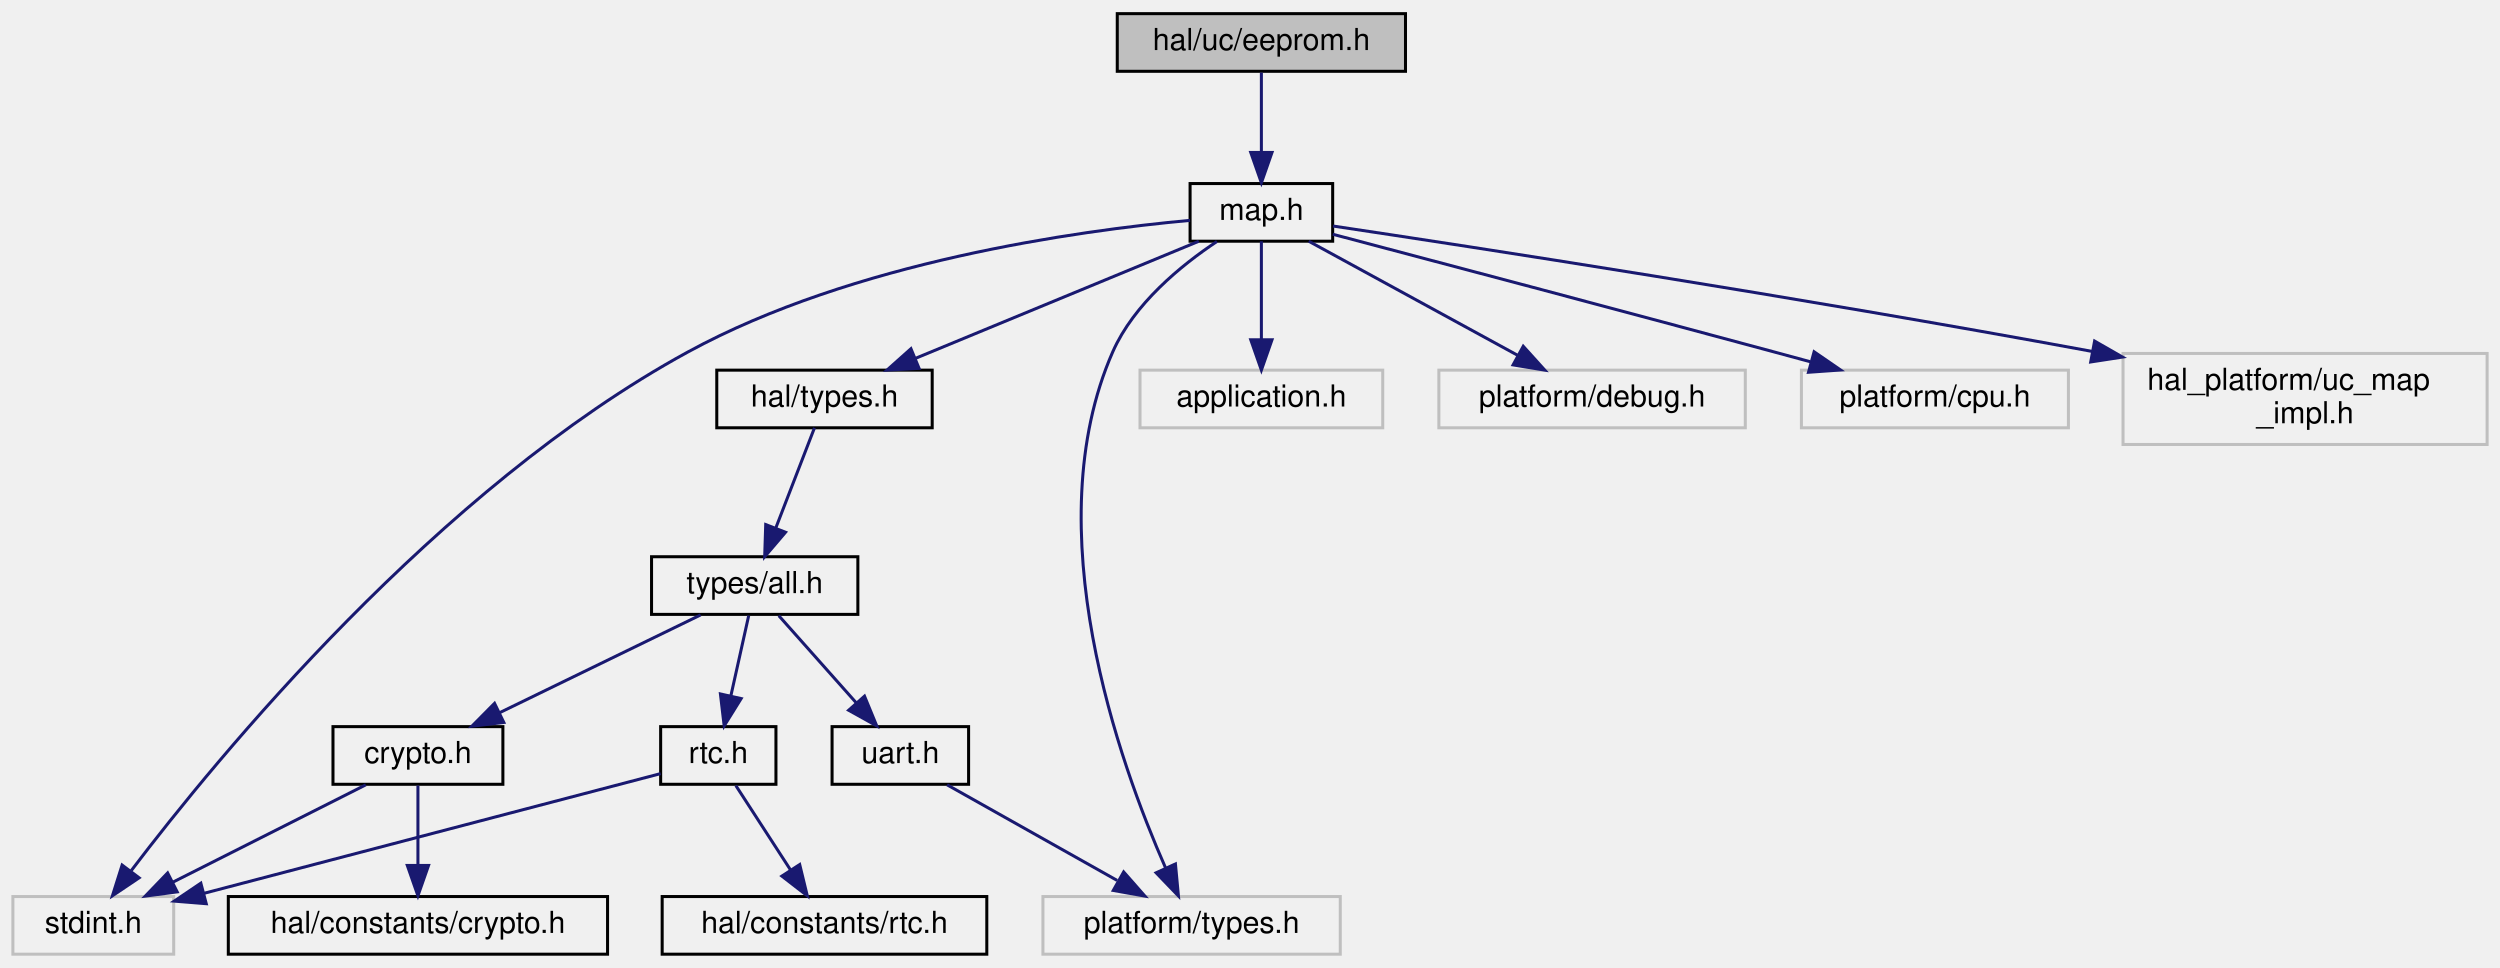
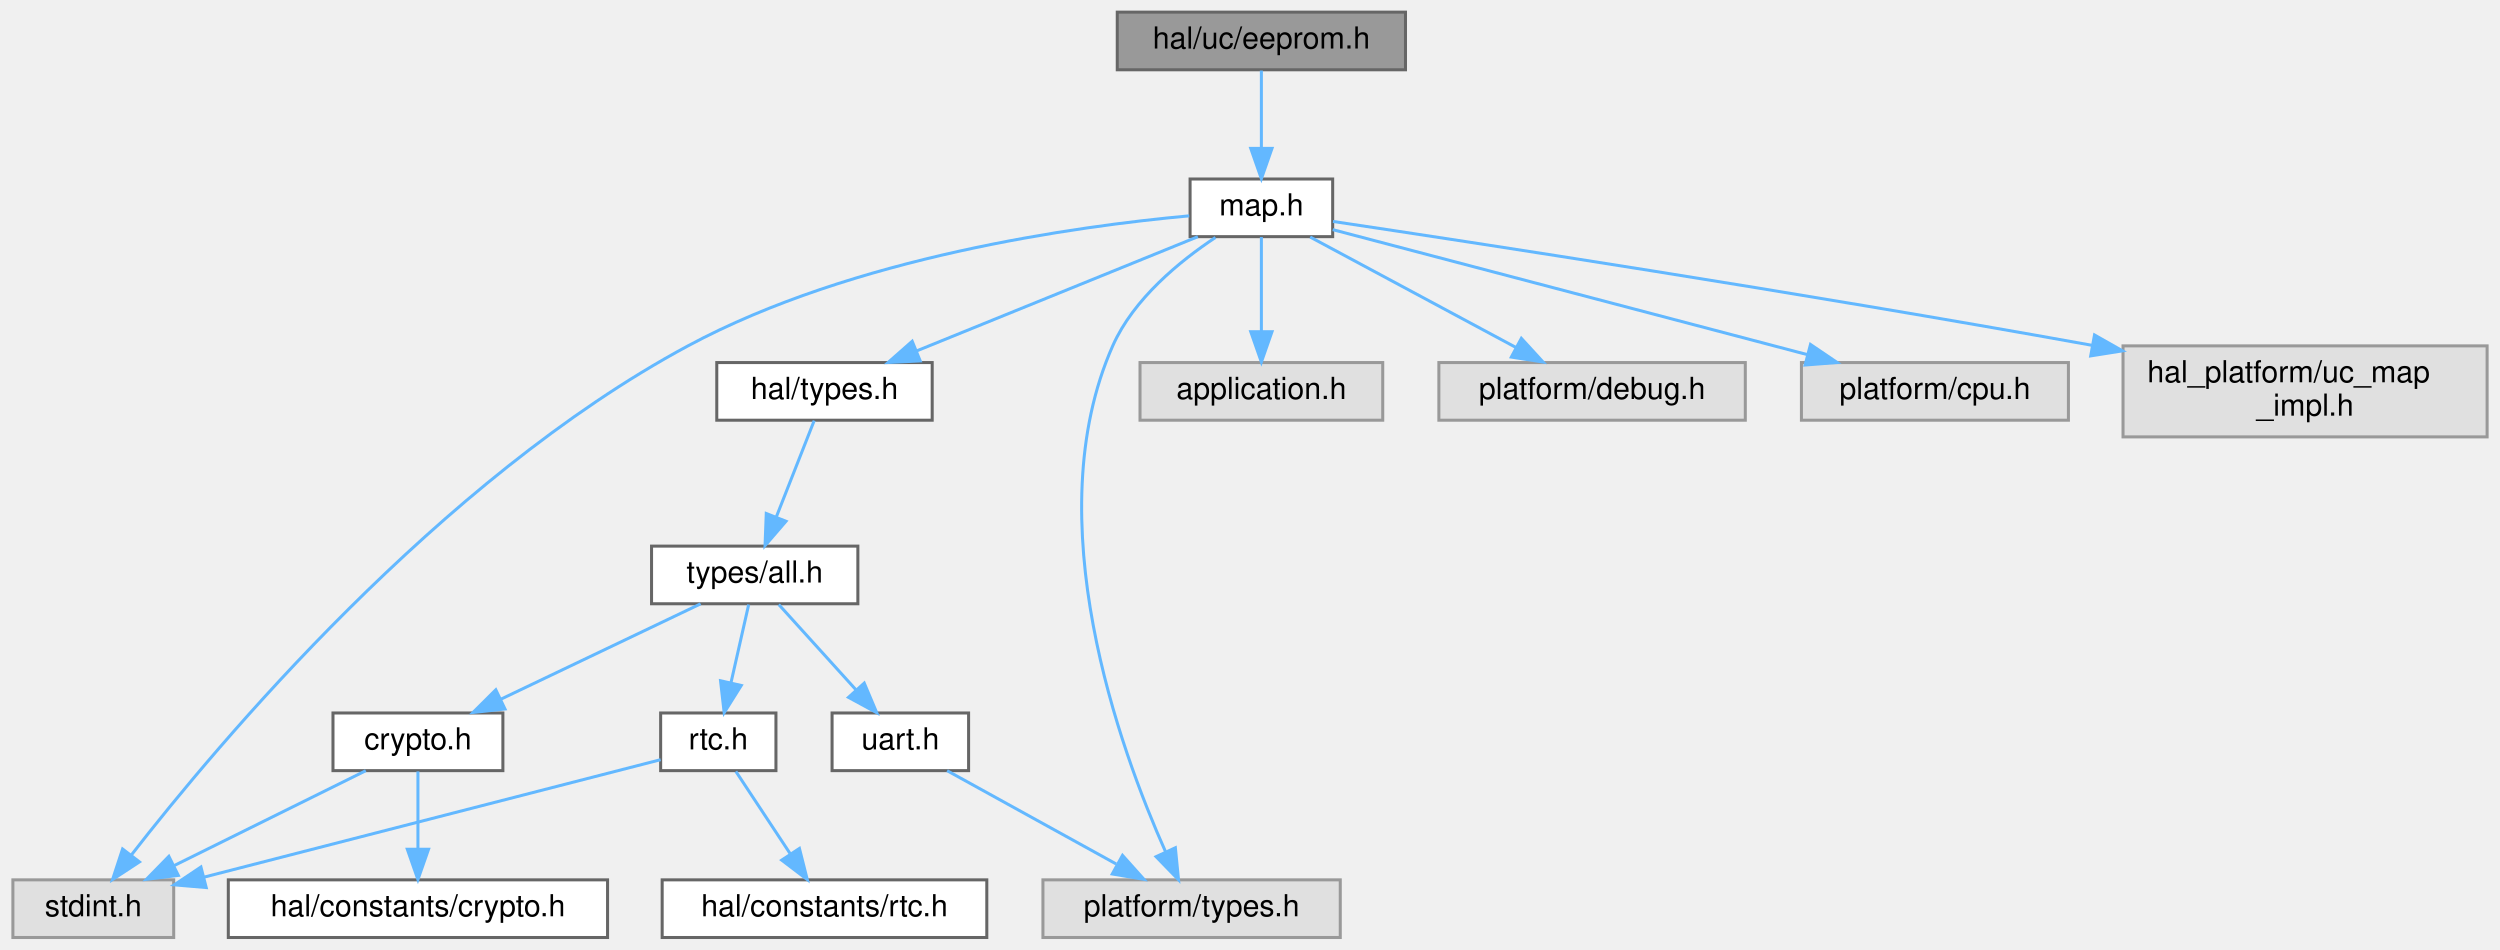
- <svg xmlns="http://www.w3.org/2000/svg" xmlns:xlink="http://www.w3.org/1999/xlink" width="824pt" height="319pt" viewBox="0.00 0.00 823.50 319.00">
-   <g id="graph0" class="graph" transform="scale(1 1) rotate(0) translate(4 315)">
-     <g id="node1" class="node">
-       <g id="a_node1">
+ <svg xmlns="http://www.w3.org/2000/svg" xmlns:xlink="http://www.w3.org/1999/xlink" width="824pt" height="313pt" viewBox="0.00 0.00 823.50 313.00">
+   <g id="graph0" class="graph" transform="scale(1 1) rotate(0) translate(4 309)">
+     <g id="Node000001" class="node">
+       <g id="a_Node000001">
        <a xlink:title="HAL for uC EEPROM peripherals.">
-           <polygon fill="#bfbfbf" stroke="black" points="364,-291.5 364,-310.5 459,-310.5 459,-291.5 364,-291.5" />
-           <text text-anchor="middle" x="411.5" y="-298.5" font-family="Helvetica,sans-Serif" font-size="10.00">hal/uc/eeprom.h</text>
-         </a>
-       </g>
-     </g>
-     <g id="node2" class="node">
-       <g id="a_node2">
+           <polygon fill="#999999" stroke="#666666" points="459,-305 364,-305 364,-286 459,-286 459,-305" />
+           <text text-anchor="middle" x="411.5" y="-293" font-family="Helvetica,sans-Serif" font-size="10.00">hal/uc/eeprom.h</text>
+         </a>
+       </g>
+     </g>
+     <g id="Node000002" class="node">
+       <g id="a_Node000002">
        <a xlink:href="map_8h.html" target="_top" xlink:title="HAL for uC Peripheral Map.">
-           <polygon fill="none" stroke="black" points="388,-235.5 388,-254.5 435,-254.5 435,-235.5 388,-235.5" />
-           <text text-anchor="middle" x="411.5" y="-242.5" font-family="Helvetica,sans-Serif" font-size="10.00">map.h</text>
-         </a>
-       </g>
-     </g>
-     <g id="edge1" class="edge">
-       <path fill="none" stroke="midnightblue" d="M411.5,-291.08C411.5,-284.01 411.5,-273.86 411.5,-264.99" />
-       <polygon fill="midnightblue" stroke="midnightblue" points="415,-264.75 411.5,-254.75 408,-264.75 415,-264.75" />
-     </g>
-     <g id="node3" class="node">
-       <g id="a_node3">
-         <a xlink:title=" ">
-           <polygon fill="none" stroke="#bfbfbf" points="0,-0.5 0,-19.5 53,-19.5 53,-0.5 0,-0.5" />
-           <text text-anchor="middle" x="26.5" y="-7.5" font-family="Helvetica,sans-Serif" font-size="10.00">stdint.h</text>
-         </a>
-       </g>
-     </g>
-     <g id="edge2" class="edge">
-       <path fill="none" stroke="midnightblue" d="M387.99,-242.37C350.79,-238.96 276.99,-228.71 222.5,-199 140.07,-154.06 67.29,-65.29 39.02,-28.06" />
-       <polygon fill="midnightblue" stroke="midnightblue" points="41.6,-25.67 32.81,-19.76 36,-29.87 41.6,-25.67" />
-     </g>
-     <g id="node4" class="node">
-       <g id="a_node4">
-         <a xlink:title=" ">
-           <polygon fill="none" stroke="#bfbfbf" points="339.5,-0.5 339.5,-19.5 437.5,-19.5 437.5,-0.5 339.5,-0.5" />
-           <text text-anchor="middle" x="388.5" y="-7.5" font-family="Helvetica,sans-Serif" font-size="10.00">platform/types.h</text>
-         </a>
-       </g>
-     </g>
-     <g id="edge3" class="edge">
-       <path fill="none" stroke="midnightblue" d="M396.84,-235.4C385.09,-227.58 369.47,-214.86 362.5,-199 336.92,-140.77 364.7,-63.46 379.91,-28.96" />
-       <polygon fill="midnightblue" stroke="midnightblue" points="383.17,-30.24 384.16,-19.69 376.81,-27.33 383.17,-30.24" />
-     </g>
-     <g id="node5" class="node">
-       <g id="a_node5">
+           <polygon fill="white" stroke="#666666" points="435,-250 388,-250 388,-231 435,-231 435,-250" />
+           <text text-anchor="middle" x="411.5" y="-238" font-family="Helvetica,sans-Serif" font-size="10.00">map.h</text>
+         </a>
+       </g>
+     </g>
+     <g id="edge1_Node000001_Node000002" class="edge">
+       <g id="a_edge1_Node000001_Node000002">
+         <a xlink:title=" ">
+           <path fill="none" stroke="#63b8ff" d="M411.5,-285.75C411.5,-278.8 411.5,-268.85 411.5,-260.13" />
+           <polygon fill="#63b8ff" stroke="#63b8ff" points="415,-260.09 411.5,-250.09 408,-260.09 415,-260.09" />
+         </a>
+       </g>
+     </g>
+     <g id="Node000003" class="node">
+       <g id="a_Node000003">
+         <a xlink:title=" ">
+           <polygon fill="#e0e0e0" stroke="#999999" points="53,-19 0,-19 0,0 53,0 53,-19" />
+           <text text-anchor="middle" x="26.5" y="-7" font-family="Helvetica,sans-Serif" font-size="10.00">stdint.h</text>
+         </a>
+       </g>
+     </g>
+     <g id="edge2_Node000002_Node000003" class="edge">
+       <g id="a_edge2_Node000002_Node000003">
+         <a xlink:title=" ">
+           <path fill="none" stroke="#63b8ff" d="M387.72,-237.86C350.47,-234.45 276.99,-224.29 222.5,-195 140.54,-150.94 67.5,-63.8 39.09,-27.25" />
+           <polygon fill="#63b8ff" stroke="#63b8ff" points="41.71,-24.92 32.85,-19.11 36.15,-29.17 41.71,-24.92" />
+         </a>
+       </g>
+     </g>
+     <g id="Node000004" class="node">
+       <g id="a_Node000004">
+         <a xlink:title=" ">
+           <polygon fill="#e0e0e0" stroke="#999999" points="437.5,-19 339.5,-19 339.5,0 437.5,0 437.5,-19" />
+           <text text-anchor="middle" x="388.5" y="-7" font-family="Helvetica,sans-Serif" font-size="10.00">platform/types.h</text>
+         </a>
+       </g>
+     </g>
+     <g id="edge3_Node000002_Node000004" class="edge">
+       <g id="a_edge3_Node000002_Node000004">
+         <a xlink:title=" ">
+           <path fill="none" stroke="#63b8ff" d="M396.37,-230.73C384.69,-222.99 369.38,-210.55 362.5,-195 337.22,-137.9 364.85,-62.01 379.97,-28.13" />
+           <polygon fill="#63b8ff" stroke="#63b8ff" points="383.15,-29.58 384.19,-19.03 376.8,-26.64 383.15,-29.58" />
+         </a>
+       </g>
+     </g>
+     <g id="Node000005" class="node">
+       <g id="a_Node000005">
        <a xlink:href="types_8h.html" target="_top" xlink:title=" ">
-           <polygon fill="none" stroke="black" points="232,-174 232,-193 303,-193 303,-174 232,-174" />
-           <text text-anchor="middle" x="267.5" y="-181" font-family="Helvetica,sans-Serif" font-size="10.00">hal/types.h</text>
-         </a>
-       </g>
-     </g>
-     <g id="edge4" class="edge">
-       <path fill="none" stroke="midnightblue" d="M390.87,-235.48C366.38,-225.36 325.35,-208.4 297.39,-196.85" />
-       <polygon fill="midnightblue" stroke="midnightblue" points="298.67,-193.59 288.09,-193.01 296,-200.06 298.67,-193.59" />
-     </g>
-     <g id="node12" class="node">
-       <g id="a_node12">
-         <a xlink:title=" ">
-           <polygon fill="none" stroke="#bfbfbf" points="371.5,-174 371.5,-193 451.5,-193 451.5,-174 371.5,-174" />
-           <text text-anchor="middle" x="411.5" y="-181" font-family="Helvetica,sans-Serif" font-size="10.00">application.h</text>
-         </a>
-       </g>
-     </g>
-     <g id="edge14" class="edge">
-       <path fill="none" stroke="midnightblue" d="M411.5,-235.48C411.5,-227.08 411.5,-213.98 411.5,-203.16" />
-       <polygon fill="midnightblue" stroke="midnightblue" points="415,-203.01 411.5,-193.01 408,-203.01 415,-203.01" />
-     </g>
-     <g id="node13" class="node">
-       <g id="a_node13">
-         <a xlink:title=" ">
-           <polygon fill="none" stroke="#bfbfbf" points="470,-174 470,-193 571,-193 571,-174 470,-174" />
-           <text text-anchor="middle" x="520.5" y="-181" font-family="Helvetica,sans-Serif" font-size="10.00">platform/debug.h</text>
-         </a>
-       </g>
-     </g>
-     <g id="edge15" class="edge">
-       <path fill="none" stroke="midnightblue" d="M427.12,-235.48C445.09,-225.67 474.82,-209.43 495.91,-197.92" />
-       <polygon fill="midnightblue" stroke="midnightblue" points="497.81,-200.87 504.91,-193.01 494.46,-194.73 497.81,-200.87" />
-     </g>
-     <g id="node14" class="node">
-       <g id="a_node14">
-         <a xlink:title=" ">
-           <polygon fill="none" stroke="#bfbfbf" points="589.5,-174 589.5,-193 677.5,-193 677.5,-174 589.5,-174" />
-           <text text-anchor="middle" x="633.5" y="-181" font-family="Helvetica,sans-Serif" font-size="10.00">platform/cpu.h</text>
-         </a>
-       </g>
-     </g>
-     <g id="edge16" class="edge">
-       <path fill="none" stroke="midnightblue" d="M435.03,-237.79C467.69,-229.16 528.62,-213.01 580.5,-199 584.38,-197.95 588.41,-196.86 592.45,-195.76" />
-       <polygon fill="midnightblue" stroke="midnightblue" points="593.68,-199.05 602.4,-193.05 591.83,-192.3 593.68,-199.05" />
-     </g>
-     <g id="node15" class="node">
-       <g id="a_node15">
-         <a xlink:title=" ">
-           <polygon fill="none" stroke="#bfbfbf" points="695.5,-168.5 695.5,-198.5 815.5,-198.5 815.5,-168.5 695.5,-168.5" />
-           <text text-anchor="start" x="703.5" y="-186.5" font-family="Helvetica,sans-Serif" font-size="10.00">hal_platform/uc_map</text>
-           <text text-anchor="middle" x="755.5" y="-175.5" font-family="Helvetica,sans-Serif" font-size="10.00">_impl.h</text>
-         </a>
-       </g>
-     </g>
-     <g id="edge17" class="edge">
-       <path fill="none" stroke="midnightblue" d="M435.11,-240.5C481.21,-233.59 586.68,-217.41 685.48,-199.14" />
-       <polygon fill="midnightblue" stroke="midnightblue" points="686.13,-202.58 695.32,-197.31 684.85,-195.7 686.13,-202.58" />
-     </g>
-     <g id="node6" class="node">
-       <g id="a_node6">
+           <polygon fill="white" stroke="#666666" points="303,-189.5 232,-189.5 232,-170.5 303,-170.5 303,-189.5" />
+           <text text-anchor="middle" x="267.5" y="-177.5" font-family="Helvetica,sans-Serif" font-size="10.00">hal/types.h</text>
+         </a>
+       </g>
+     </g>
+     <g id="edge4_Node000002_Node000005" class="edge">
+       <g id="a_edge4_Node000002_Node000005">
+         <a xlink:title=" ">
+           <path fill="none" stroke="#63b8ff" d="M390.56,-230.99C366.14,-221.07 325.57,-204.59 297.73,-193.28" />
+           <polygon fill="#63b8ff" stroke="#63b8ff" points="299.05,-190.04 288.46,-189.52 296.41,-196.52 299.05,-190.04" />
+         </a>
+       </g>
+     </g>
+     <g id="Node000012" class="node">
+       <g id="a_Node000012">
+         <a xlink:title=" ">
+           <polygon fill="#e0e0e0" stroke="#999999" points="451.5,-189.5 371.5,-189.5 371.5,-170.5 451.5,-170.5 451.5,-189.5" />
+           <text text-anchor="middle" x="411.5" y="-177.5" font-family="Helvetica,sans-Serif" font-size="10.00">application.h</text>
+         </a>
+       </g>
+     </g>
+     <g id="edge14_Node000002_Node000012" class="edge">
+       <g id="a_edge14_Node000002_Node000012">
+         <a xlink:title=" ">
+           <path fill="none" stroke="#63b8ff" d="M411.5,-230.87C411.5,-222.75 411.5,-210.31 411.5,-199.89" />
+           <polygon fill="#63b8ff" stroke="#63b8ff" points="415,-199.67 411.5,-189.67 408,-199.67 415,-199.67" />
+         </a>
+       </g>
+     </g>
+     <g id="Node000013" class="node">
+       <g id="a_Node000013">
+         <a xlink:title=" ">
+           <polygon fill="#e0e0e0" stroke="#999999" points="571,-189.5 470,-189.5 470,-170.5 571,-170.5 571,-189.5" />
+           <text text-anchor="middle" x="520.5" y="-177.5" font-family="Helvetica,sans-Serif" font-size="10.00">platform/debug.h</text>
+         </a>
+       </g>
+     </g>
+     <g id="edge15_Node000002_Node000013" class="edge">
+       <g id="a_edge15_Node000002_Node000013">
+         <a xlink:title=" ">
+           <path fill="none" stroke="#63b8ff" d="M427.58,-230.87C445.45,-221.28 474.54,-205.67 495.41,-194.47" />
+           <polygon fill="#63b8ff" stroke="#63b8ff" points="497.19,-197.48 504.35,-189.67 493.88,-191.31 497.19,-197.48" />
+         </a>
+       </g>
+     </g>
+     <g id="Node000014" class="node">
+       <g id="a_Node000014">
+         <a xlink:title=" ">
+           <polygon fill="#e0e0e0" stroke="#999999" points="677.5,-189.5 589.5,-189.5 589.5,-170.5 677.5,-170.5 677.5,-189.5" />
+           <text text-anchor="middle" x="633.5" y="-177.5" font-family="Helvetica,sans-Serif" font-size="10.00">platform/cpu.h</text>
+         </a>
+       </g>
+     </g>
+     <g id="edge16_Node000002_Node000014" class="edge">
+       <g id="a_edge16_Node000002_Node000014">
+         <a xlink:title=" ">
+           <path fill="none" stroke="#63b8ff" d="M435.01,-233.31C467.66,-224.73 528.57,-208.69 580.5,-195 584.07,-194.06 587.77,-193.08 591.49,-192.1" />
+           <polygon fill="#63b8ff" stroke="#63b8ff" points="592.49,-195.46 601.27,-189.52 590.71,-188.69 592.49,-195.46" />
+         </a>
+       </g>
+     </g>
+     <g id="Node000015" class="node">
+       <g id="a_Node000015">
+         <a xlink:title=" ">
+           <polygon fill="#e0e0e0" stroke="#999999" points="815.5,-195 695.5,-195 695.5,-165 815.5,-165 815.5,-195" />
+           <text text-anchor="start" x="703.5" y="-183" font-family="Helvetica,sans-Serif" font-size="10.00">hal_platform/uc_map</text>
+           <text text-anchor="middle" x="755.5" y="-172" font-family="Helvetica,sans-Serif" font-size="10.00">_impl.h</text>
+         </a>
+       </g>
+     </g>
+     <g id="edge17_Node000002_Node000015" class="edge">
+       <g id="a_edge17_Node000002_Node000015">
+         <a xlink:title=" ">
+           <path fill="none" stroke="#63b8ff" d="M435.1,-236.01C481.19,-229.11 586.63,-213 685.47,-195.15" />
+           <polygon fill="#63b8ff" stroke="#63b8ff" points="686.1,-198.59 695.32,-193.36 684.85,-191.7 686.1,-198.59" />
+         </a>
+       </g>
+     </g>
+     <g id="Node000006" class="node">
+       <g id="a_Node000006">
        <a xlink:href="types_2all_8h.html" target="_top" xlink:title=" ">
-           <polygon fill="none" stroke="black" points="210.5,-112.5 210.5,-131.5 278.5,-131.5 278.5,-112.5 210.5,-112.5" />
-           <text text-anchor="middle" x="244.5" y="-119.5" font-family="Helvetica,sans-Serif" font-size="10.00">types/all.h</text>
-         </a>
-       </g>
-     </g>
-     <g id="edge5" class="edge">
-       <path fill="none" stroke="midnightblue" d="M264.2,-173.98C260.89,-165.4 255.68,-151.93 251.45,-140.98" />
-       <polygon fill="midnightblue" stroke="midnightblue" points="254.66,-139.57 247.79,-131.51 248.13,-142.1 254.66,-139.57" />
-     </g>
-     <g id="node7" class="node">
-       <g id="a_node7">
+           <polygon fill="white" stroke="#666666" points="278.5,-129 210.5,-129 210.5,-110 278.5,-110 278.5,-129" />
+           <text text-anchor="middle" x="244.5" y="-117" font-family="Helvetica,sans-Serif" font-size="10.00">types/all.h</text>
+         </a>
+       </g>
+     </g>
+     <g id="edge5_Node000005_Node000006" class="edge">
+       <g id="a_edge5_Node000005_Node000006">
+         <a xlink:title=" ">
+           <path fill="none" stroke="#63b8ff" d="M264.11,-170.37C260.84,-162.07 255.81,-149.28 251.66,-138.72" />
+           <polygon fill="#63b8ff" stroke="#63b8ff" points="254.82,-137.19 247.91,-129.17 248.31,-139.75 254.82,-137.19" />
+         </a>
+       </g>
+     </g>
+     <g id="Node000007" class="node">
+       <g id="a_Node000007">
        <a xlink:href="types_2crypto_8h.html" target="_top" xlink:title=" ">
-           <polygon fill="none" stroke="black" points="105.5,-56.5 105.5,-75.5 161.5,-75.5 161.5,-56.5 105.5,-56.5" />
-           <text text-anchor="middle" x="133.5" y="-63.5" font-family="Helvetica,sans-Serif" font-size="10.00">crypto.h</text>
-         </a>
-       </g>
-     </g>
-     <g id="edge6" class="edge">
-       <path fill="none" stroke="midnightblue" d="M226.67,-112.32C208.78,-103.62 181.02,-90.12 160.45,-80.11" />
-       <polygon fill="midnightblue" stroke="midnightblue" points="161.81,-76.88 151.29,-75.65 158.75,-83.18 161.81,-76.88" />
-     </g>
-     <g id="node9" class="node">
-       <g id="a_node9">
+           <polygon fill="white" stroke="#666666" points="161.5,-74 105.5,-74 105.5,-55 161.5,-55 161.5,-74" />
+           <text text-anchor="middle" x="133.5" y="-62" font-family="Helvetica,sans-Serif" font-size="10.00">crypto.h</text>
+         </a>
+       </g>
+     </g>
+     <g id="edge6_Node000006_Node000007" class="edge">
+       <g id="a_edge6_Node000006_Node000007">
+         <a xlink:title=" ">
+           <path fill="none" stroke="#63b8ff" d="M226.67,-109.98C208.89,-101.5 181.35,-88.35 160.82,-78.54" />
+           <polygon fill="#63b8ff" stroke="#63b8ff" points="162.19,-75.32 151.66,-74.17 159.17,-81.64 162.19,-75.32" />
+         </a>
+       </g>
+     </g>
+     <g id="Node000009" class="node">
+       <g id="a_Node000009">
        <a xlink:href="types_2rtc_8h.html" target="_top" xlink:title=" ">
-           <polygon fill="none" stroke="black" points="213.5,-56.5 213.5,-75.5 251.5,-75.5 251.5,-56.5 213.5,-56.5" />
-           <text text-anchor="middle" x="232.5" y="-63.5" font-family="Helvetica,sans-Serif" font-size="10.00">rtc.h</text>
-         </a>
-       </g>
-     </g>
-     <g id="edge9" class="edge">
-       <path fill="none" stroke="midnightblue" d="M242.52,-112.08C240.93,-104.93 238.64,-94.64 236.65,-85.69" />
-       <polygon fill="midnightblue" stroke="midnightblue" points="240.03,-84.75 234.44,-75.75 233.2,-86.27 240.03,-84.75" />
-     </g>
-     <g id="node11" class="node">
-       <g id="a_node11">
+           <polygon fill="white" stroke="#666666" points="251.5,-74 213.5,-74 213.5,-55 251.5,-55 251.5,-74" />
+           <text text-anchor="middle" x="232.5" y="-62" font-family="Helvetica,sans-Serif" font-size="10.00">rtc.h</text>
+         </a>
+       </g>
+     </g>
+     <g id="edge9_Node000006_Node000009" class="edge">
+       <g id="a_edge9_Node000006_Node000009">
+         <a xlink:title=" ">
+           <path fill="none" stroke="#63b8ff" d="M242.52,-109.75C240.93,-102.72 238.64,-92.62 236.65,-83.84" />
+           <polygon fill="#63b8ff" stroke="#63b8ff" points="240.07,-83.07 234.44,-74.09 233.24,-84.62 240.07,-83.07" />
+         </a>
+       </g>
+     </g>
+     <g id="Node000011" class="node">
+       <g id="a_Node000011">
        <a xlink:href="types_2uart_8h.html" target="_top" xlink:title=" ">
-           <polygon fill="none" stroke="black" points="270,-56.5 270,-75.5 315,-75.5 315,-56.5 270,-56.5" />
-           <text text-anchor="middle" x="292.5" y="-63.5" font-family="Helvetica,sans-Serif" font-size="10.00">uart.h</text>
-         </a>
-       </g>
-     </g>
-     <g id="edge12" class="edge">
-       <path fill="none" stroke="midnightblue" d="M252.43,-112.08C259.35,-104.3 269.57,-92.8 277.95,-83.37" />
-       <polygon fill="midnightblue" stroke="midnightblue" points="280.69,-85.55 284.72,-75.75 275.46,-80.9 280.69,-85.55" />
-     </g>
-     <g id="edge7" class="edge">
-       <path fill="none" stroke="midnightblue" d="M116.31,-56.32C99.15,-47.66 72.55,-34.24 52.75,-24.25" />
-       <polygon fill="midnightblue" stroke="midnightblue" points="54.15,-21.04 43.65,-19.65 51,-27.28 54.15,-21.04" />
-     </g>
-     <g id="node8" class="node">
-       <g id="a_node8">
+           <polygon fill="white" stroke="#666666" points="315,-74 270,-74 270,-55 315,-55 315,-74" />
+           <text text-anchor="middle" x="292.5" y="-62" font-family="Helvetica,sans-Serif" font-size="10.00">uart.h</text>
+         </a>
+       </g>
+     </g>
+     <g id="edge12_Node000006_Node000011" class="edge">
+       <g id="a_edge12_Node000006_Node000011">
+         <a xlink:title=" ">
+           <path fill="none" stroke="#63b8ff" d="M252.43,-109.75C259.35,-102.11 269.57,-90.82 277.95,-81.56" />
+           <polygon fill="#63b8ff" stroke="#63b8ff" points="280.6,-83.85 284.72,-74.09 275.41,-79.15 280.6,-83.85" />
+         </a>
+       </g>
+     </g>
+     <g id="edge7_Node000007_Node000003" class="edge">
+       <g id="a_edge7_Node000007_Node000003">
+         <a xlink:title=" ">
+           <path fill="none" stroke="#63b8ff" d="M116.31,-54.98C99.25,-46.54 72.87,-33.47 53.1,-23.68" />
+           <polygon fill="#63b8ff" stroke="#63b8ff" points="54.52,-20.47 44,-19.17 51.41,-26.75 54.52,-20.47" />
+         </a>
+       </g>
+     </g>
+     <g id="Node000008" class="node">
+       <g id="a_Node000008">
        <a xlink:href="constants_2crypto_8h.html" target="_top" xlink:title=" ">
-           <polygon fill="none" stroke="black" points="71,-0.5 71,-19.5 196,-19.5 196,-0.5 71,-0.5" />
-           <text text-anchor="middle" x="133.5" y="-7.5" font-family="Helvetica,sans-Serif" font-size="10.00">hal/constants/crypto.h</text>
-         </a>
-       </g>
-     </g>
-     <g id="edge8" class="edge">
-       <path fill="none" stroke="midnightblue" d="M133.5,-56.08C133.5,-49.01 133.5,-38.86 133.5,-29.99" />
-       <polygon fill="midnightblue" stroke="midnightblue" points="137,-29.75 133.5,-19.75 130,-29.75 137,-29.75" />
-     </g>
-     <g id="edge10" class="edge">
-       <path fill="none" stroke="midnightblue" d="M213.49,-60.02C179.3,-51.05 106.91,-32.08 62.9,-20.54" />
-       <polygon fill="midnightblue" stroke="midnightblue" points="63.73,-17.14 53.17,-17.99 61.95,-23.91 63.73,-17.14" />
-     </g>
-     <g id="node10" class="node">
-       <g id="a_node10">
+           <polygon fill="white" stroke="#666666" points="196,-19 71,-19 71,0 196,0 196,-19" />
+           <text text-anchor="middle" x="133.5" y="-7" font-family="Helvetica,sans-Serif" font-size="10.00">hal/constants/crypto.h</text>
+         </a>
+       </g>
+     </g>
+     <g id="edge8_Node000007_Node000008" class="edge">
+       <g id="a_edge8_Node000007_Node000008">
+         <a xlink:title=" ">
+           <path fill="none" stroke="#63b8ff" d="M133.5,-54.75C133.5,-47.8 133.5,-37.85 133.5,-29.13" />
+           <polygon fill="#63b8ff" stroke="#63b8ff" points="137,-29.09 133.5,-19.09 130,-29.09 137,-29.09" />
+         </a>
+       </g>
+     </g>
+     <g id="edge10_Node000009_Node000003" class="edge">
+       <g id="a_edge10_Node000009_Node000003">
+         <a xlink:title=" ">
+           <path fill="none" stroke="#63b8ff" d="M213.49,-58.61C179.3,-49.81 106.91,-31.19 62.9,-19.87" />
+           <polygon fill="#63b8ff" stroke="#63b8ff" points="63.72,-16.46 53.17,-17.36 61.98,-23.24 63.72,-16.46" />
+         </a>
+       </g>
+     </g>
+     <g id="Node000010" class="node">
+       <g id="a_Node000010">
        <a xlink:href="constants_2rtc_8h.html" target="_top" xlink:title=" ">
-           <polygon fill="none" stroke="black" points="214,-0.5 214,-19.5 321,-19.5 321,-0.5 214,-0.5" />
-           <text text-anchor="middle" x="267.5" y="-7.5" font-family="Helvetica,sans-Serif" font-size="10.00">hal/constants/rtc.h</text>
-         </a>
-       </g>
-     </g>
-     <g id="edge11" class="edge">
-       <path fill="none" stroke="midnightblue" d="M238.28,-56.08C243.17,-48.53 250.33,-37.49 256.33,-28.23" />
-       <polygon fill="midnightblue" stroke="midnightblue" points="259.33,-30.05 261.83,-19.75 253.45,-26.24 259.33,-30.05" />
-     </g>
-     <g id="edge13" class="edge">
-       <path fill="none" stroke="midnightblue" d="M307.92,-56.32C323.04,-47.82 346.32,-34.73 363.97,-24.8" />
-       <polygon fill="midnightblue" stroke="midnightblue" points="366.11,-27.61 373.11,-19.65 362.68,-21.51 366.11,-27.61" />
+           <polygon fill="white" stroke="#666666" points="321,-19 214,-19 214,0 321,0 321,-19" />
+           <text text-anchor="middle" x="267.5" y="-7" font-family="Helvetica,sans-Serif" font-size="10.00">hal/constants/rtc.h</text>
+         </a>
+       </g>
+     </g>
+     <g id="edge11_Node000009_Node000010" class="edge">
+       <g id="a_edge11_Node000009_Node000010">
+         <a xlink:title=" ">
+           <path fill="none" stroke="#63b8ff" d="M238.28,-54.75C243.12,-47.42 250.18,-36.73 256.14,-27.7" />
+           <polygon fill="#63b8ff" stroke="#63b8ff" points="259.24,-29.36 261.83,-19.09 253.4,-25.5 259.24,-29.36" />
+         </a>
+       </g>
+     </g>
+     <g id="edge13_Node000011_Node000004" class="edge">
+       <g id="a_edge13_Node000011_Node000004">
+         <a xlink:title=" ">
+           <path fill="none" stroke="#63b8ff" d="M307.92,-54.98C322.95,-46.69 346.04,-33.94 363.66,-24.22" />
+           <polygon fill="#63b8ff" stroke="#63b8ff" points="365.73,-27.07 372.8,-19.17 362.35,-20.94 365.73,-27.07" />
+         </a>
+       </g>
    </g>
  </g>
</svg>
